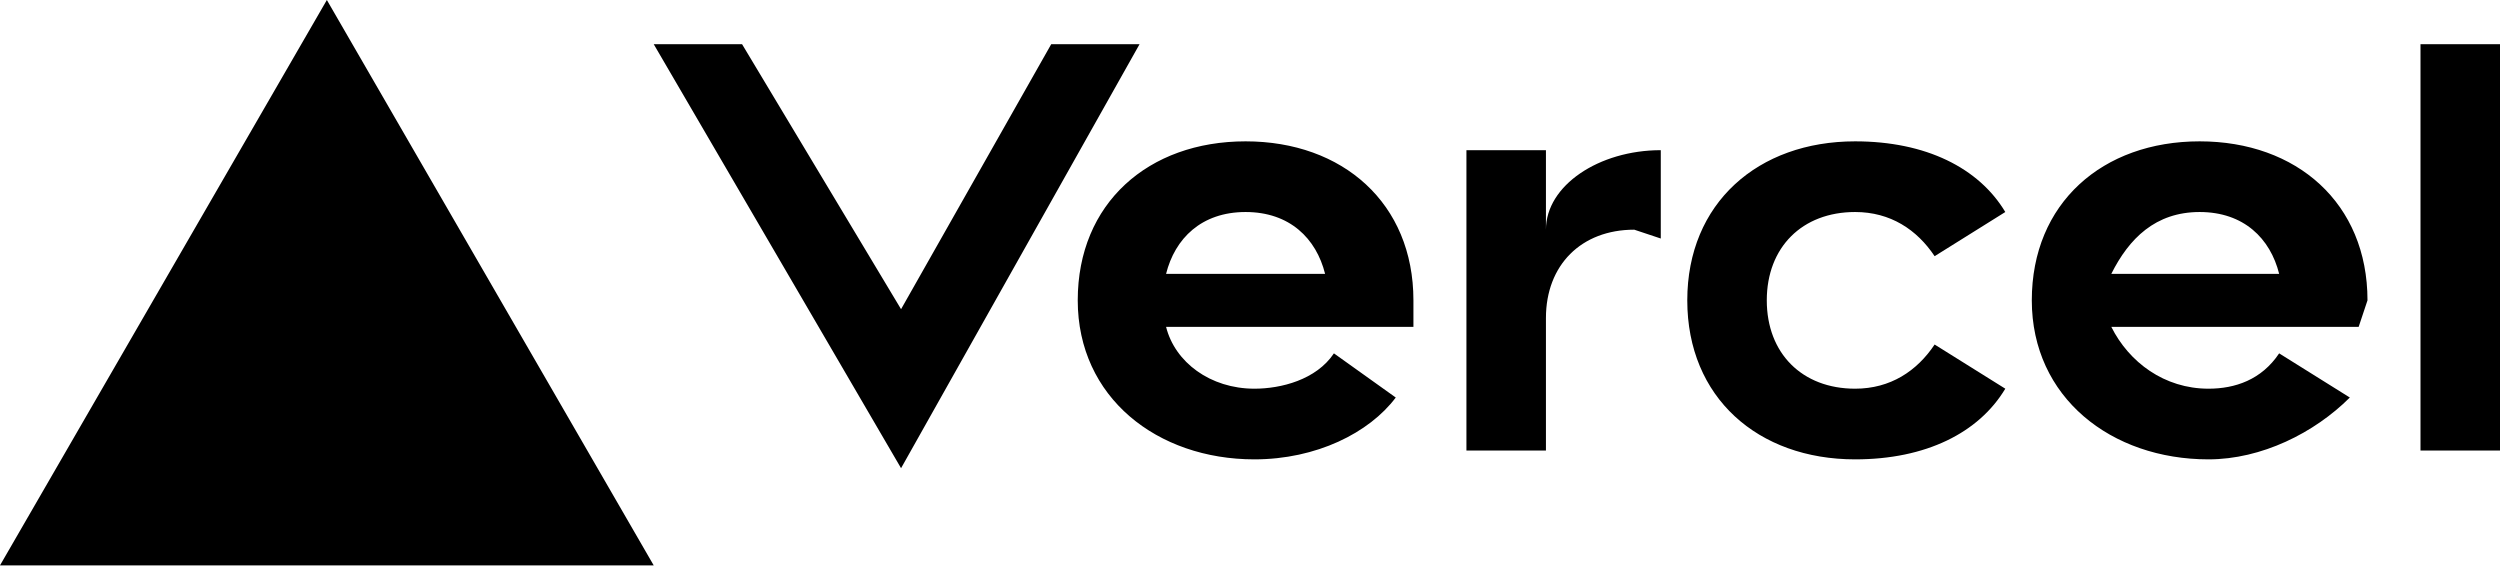
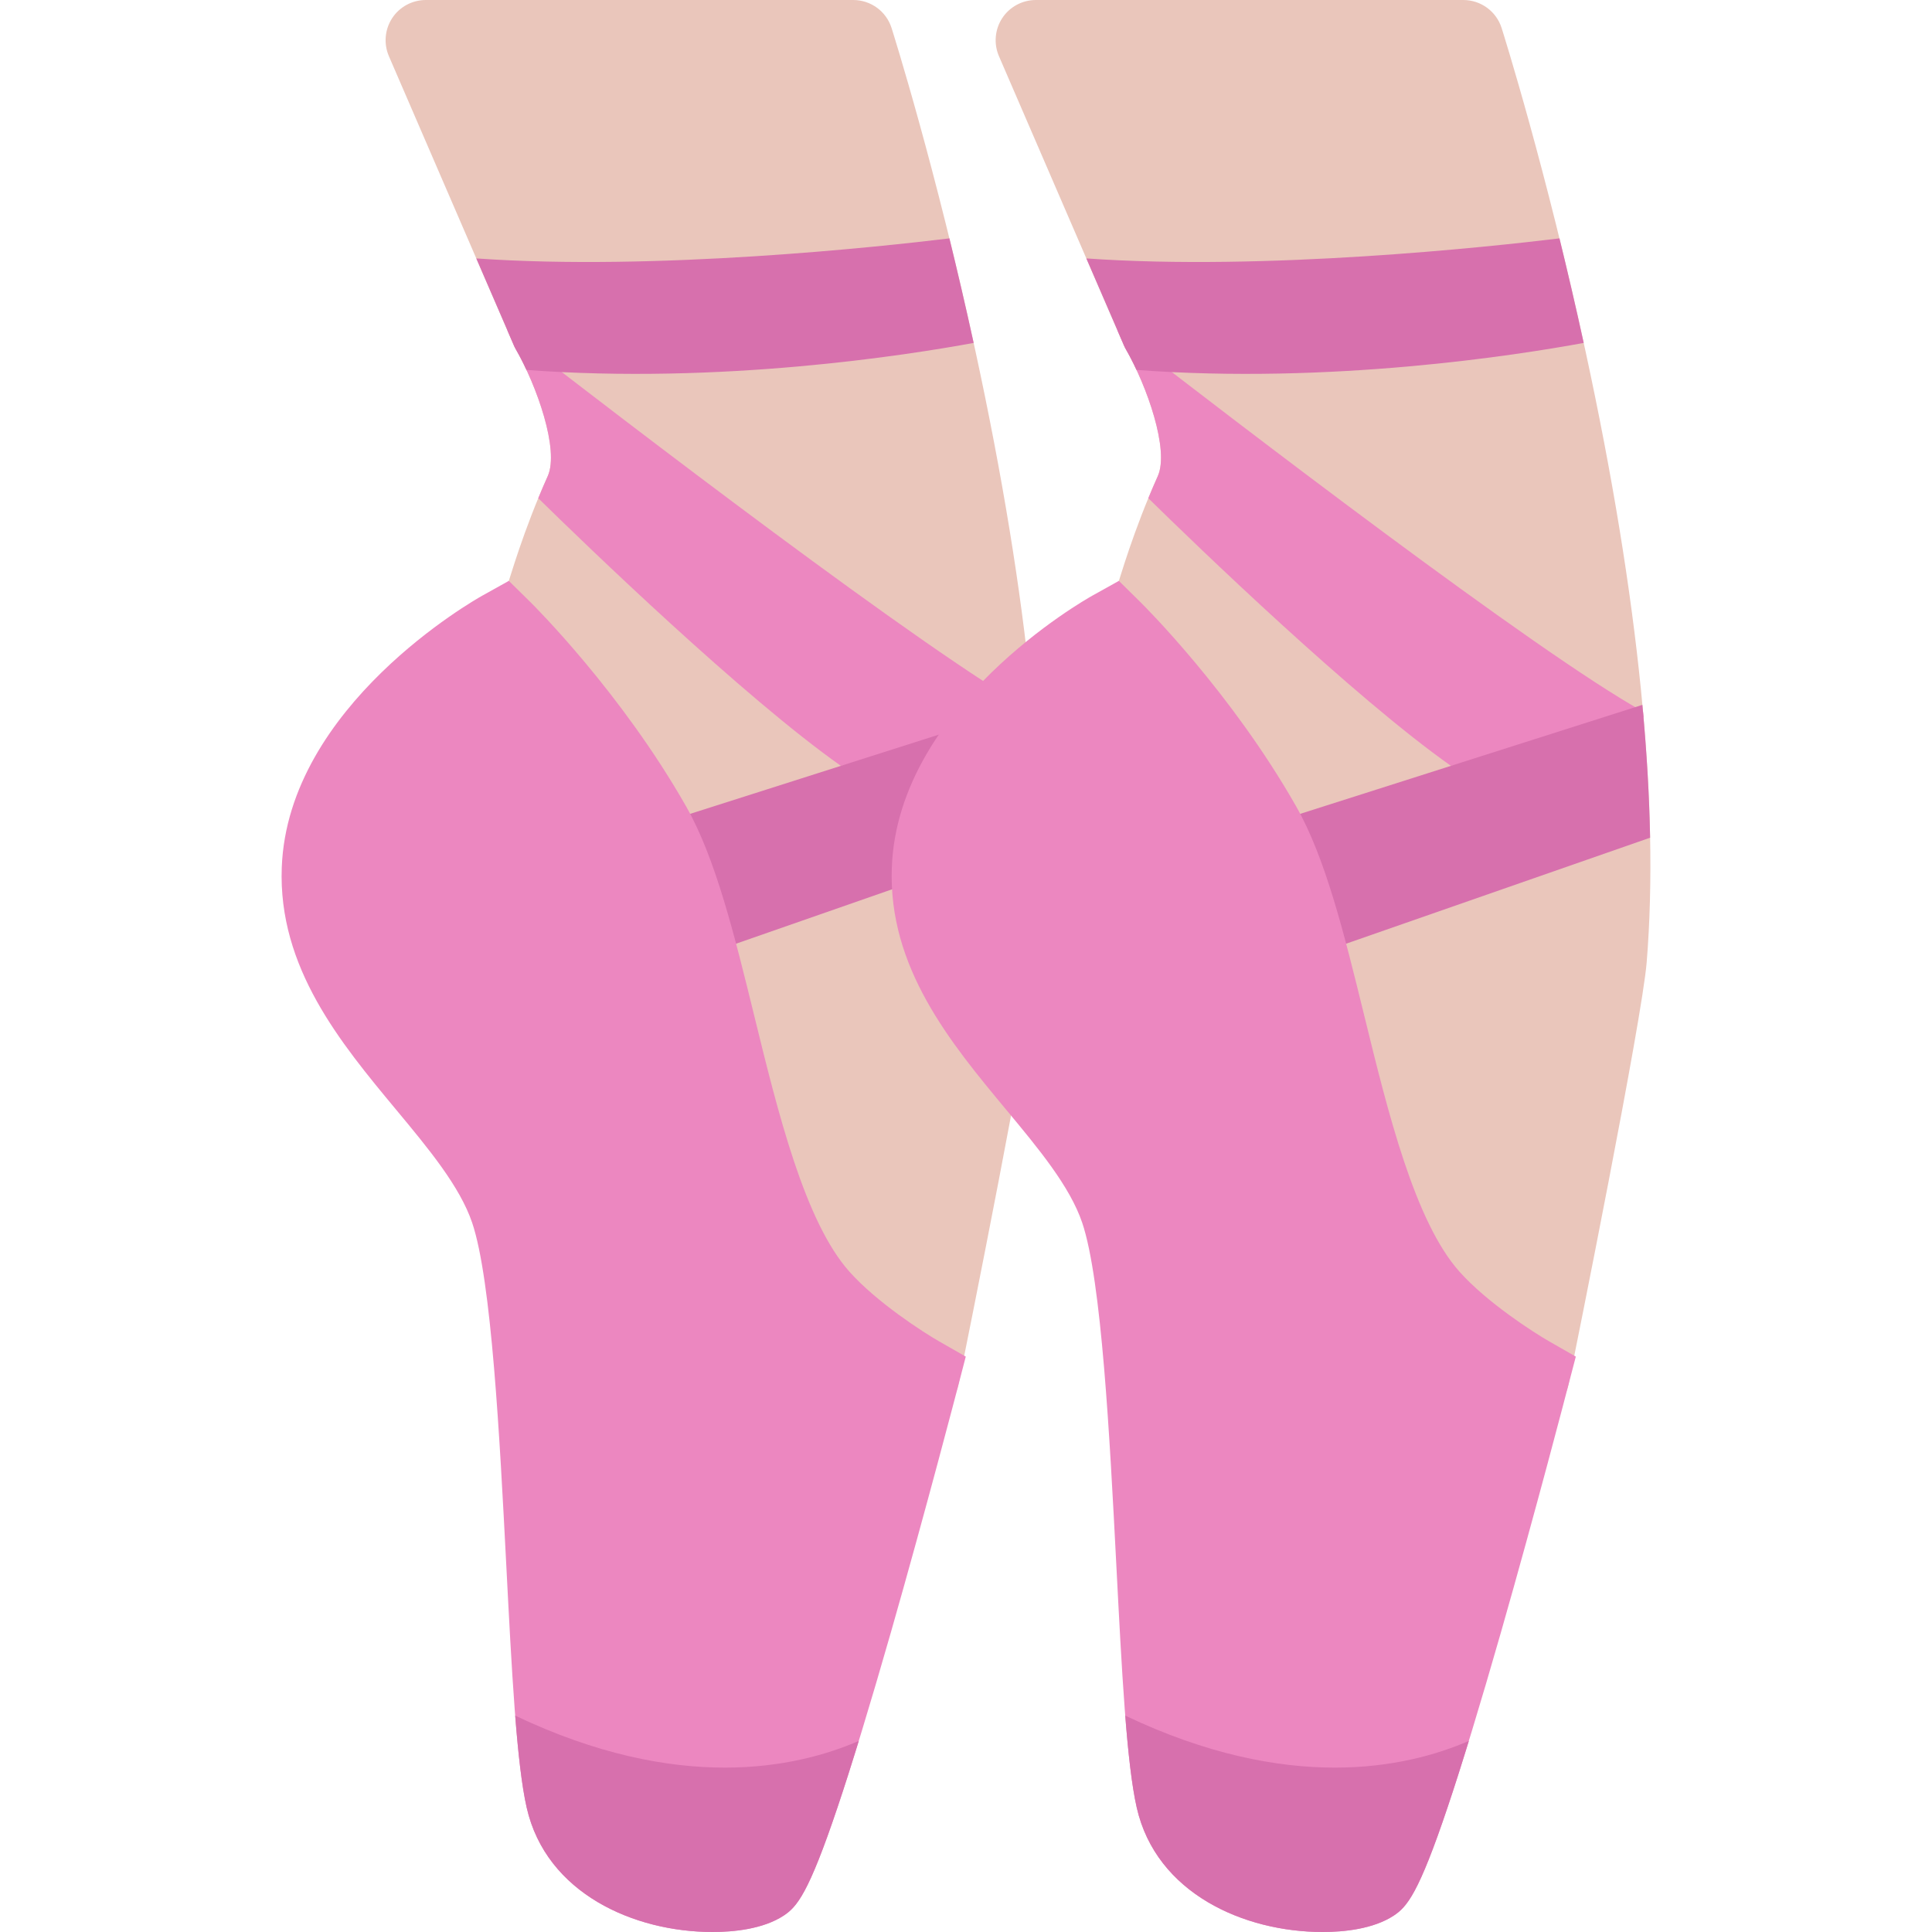
- <svg xmlns="http://www.w3.org/2000/svg" fill="none" viewBox="0 0 283 64">
-   <path fill="black" d="M141 16c-11 0-19 7-19 18s9 18 20 18c7 0 13-3 16-7l-7-5c-2 3-6 4-9 4-5 0-9-3-10-7h28v-3c0-11-8-18-19-18zm-9 15c1-4 4-7 9-7s8 3 9 7h-18zm117-15c-11 0-19 7-19 18s9 18 20 18c6 0 12-3 16-7l-8-5c-2 3-5 4-8 4-5 0-9-3-11-7h28l1-3c0-11-8-18-19-18zm-10 15c2-4 5-7 10-7s8 3 9 7h-19zm-39 3c0 6 4 10 10 10 4 0 7-2 9-5l8 5c-3 5-9 8-17 8-11 0-19-7-19-18s8-18 19-18c8 0 14 3 17 8l-8 5c-2-3-5-5-9-5-6 0-10 4-10 10zm83-29v46h-9V5h9zM37 0l37 64H0L37 0zm92 5-27 48L74 5h10l18 30 17-30h10zm59 12v10l-3-1c-6 0-10 4-10 10v15h-9V17h9v9c0-5 6-9 13-9z" />
+ <svg xmlns="http://www.w3.org/2000/svg" height="800px" width="800px" version="1.1" id="Layer_1" viewBox="0 0 511.974 511.974" xml:space="preserve">
+   <path style="fill:#EAC6BB;" d="M236.269,7.437C234.863,2.999,230.753,0,226.098,0H112.854c-3.594,0-6.953,1.796-8.921,4.796  s-2.297,6.797-0.875,10.094l33.107,76.605c0.156,0.375,0.344,0.75,0.547,1.094c5.531,9.624,11.546,26.639,8.437,33.576  c-6.484,14.452-10.171,27.561-10.312,27.764c-0.719,1.031-11.765,9.234-12.093,10.453l-5.641,21.077  c-0.609,2.312-0.438,4.749,0.5,6.937l27.467,64.544c0.016,0.062,0.047,0.109,0.062,0.172l41.889,94.072  c0.906,2.031,2.422,3.719,4.328,4.844l30.217,17.859c1.641,0.969,3.516,1.483,5.422,1.483h16.562c5.078,0,9.437-3.577,10.453-8.546  c1.984-9.828,19.437-96.37,20.701-111.822c3.406-41.936-2.03-96.386-16.187-161.835C248.034,44.685,236.738,8.937,236.269,7.437z" />
+   <path style="fill:#EC87C0;" d="M142.634,132.024c13.108,12.859,54.325,52.654,80.23,70.95l50.998-12.906  c-0.047-0.5-0.078-1-0.125-1.516c-28.045-15.468-108.76-77.417-139.336-101.119l1.765,4.062c0.156,0.375,0.344,0.75,0.547,1.094  c5.531,9.624,11.546,26.639,8.437,33.576C144.259,128.15,143.415,130.119,142.634,132.024z" />
+   <path style="fill:#D770AD;" d="M273.564,186.787l-101.011,32.171l12.406,34.639l90.651-31.607  C275.407,210.895,274.719,199.162,273.564,186.787z" />
+   <path style="fill:#EC87C0;" d="M225.145,337.045c-11.89-13.265-18.999-42.263-25.264-67.84  c-5.266-21.468-10.234-41.748-18.062-55.513c-17.187-30.232-40.31-53.185-41.279-54.153l-5.703-5.609l-6.984,3.891  c-2.109,1.172-51.56,29.217-53.185,72.027c-1.016,26.53,15.608,46.528,30.264,64.169c8.703,10.468,16.921,20.373,20.187,29.998  c5.14,15.187,7.296,56.935,9.031,90.479c1.453,28.218,2.703,52.591,5.421,64.528c5.187,22.764,28.483,32.951,49.263,32.951  c5.593,0,13.39-0.766,18.843-4.344c3.484-2.312,6.546-5.719,14.296-28.795c3.859-11.484,8.609-27.062,14.109-46.264  c9.312-32.561,17.702-64.855,17.796-65.184l2.047-7.891l-7.078-4.047C244.722,353.091,232.426,345.185,225.145,337.045z" />
+   <g>
+     <path style="fill:#D770AD;" d="M136.524,454.633c0.812,10.312,1.766,18.749,3.047,24.39c5.187,22.764,28.483,32.951,49.263,32.951   c5.593,0,13.39-0.766,18.843-4.344c3.484-2.312,6.546-5.719,14.296-28.795c1.703-5.047,3.578-10.906,5.609-17.5   C211.02,468.538,179.788,475.241,136.524,454.633z" />
+     <path style="fill:#D770AD;" d="M251.596,63.169c-18.53,2.25-77.746,8.656-125.384,5.312l9.953,23.015   c0.156,0.375,0.344,0.75,0.547,1.094c0.938,1.624,1.891,3.468,2.797,5.437c51.544,3.859,100.854-3.906,118.509-7.155   C255.862,81.027,253.69,71.731,251.596,63.169z" />
+   </g>
+   <path style="fill:#EAC6BB;" d="M397.931,7.437C396.525,2.999,392.416,0,387.76,0H274.517c-3.594,0-6.953,1.796-8.922,4.796  s-2.297,6.797-0.875,10.094l33.107,76.605c0.156,0.375,0.344,0.75,0.547,1.094c5.531,9.624,11.547,26.639,8.438,33.576  c-6.484,14.452-10.172,27.561-10.312,27.764c-0.719,1.031-11.766,9.234-12.094,10.453l-5.64,21.077  c-0.609,2.312-0.438,4.749,0.484,6.937l27.483,64.544c0.016,0.062,0.047,0.109,0.062,0.172l41.889,94.072  c0.905,2.031,2.405,3.719,4.327,4.844l30.218,17.859c1.641,0.969,3.515,1.483,5.421,1.483h16.562c5.078,0,9.438-3.577,10.453-8.546  c1.984-9.828,19.436-96.37,20.701-111.822c3.406-41.936-2.031-96.386-16.186-161.835C409.697,44.685,398.4,8.937,397.931,7.437z" />
+   <path style="fill:#EC87C0;" d="M304.297,132.024c13.108,12.859,54.324,52.654,80.23,70.95l50.996-12.906  c-0.047-0.5-0.094-1-0.125-1.516c-28.045-15.468-108.76-77.417-139.336-101.119l1.766,4.062c0.156,0.375,0.344,0.75,0.547,1.094  c5.531,9.624,11.547,26.639,8.438,33.576C305.922,128.15,305.078,130.119,304.297,132.024z" />
+   <path style="fill:#D770AD;" d="M435.226,186.787l-101.01,32.171l12.406,34.639l90.65-31.607  C437.07,210.895,436.383,199.162,435.226,186.787z" />
+   <path style="fill:#EC87C0;" d="M386.807,337.045c-11.89-13.265-18.999-42.263-25.265-67.84  c-5.265-21.468-10.233-41.748-18.061-55.513c-17.188-30.232-40.311-53.185-41.295-54.153l-5.688-5.609l-6.984,3.891  c-2.109,1.172-51.559,29.217-53.184,72.027c-1.016,26.53,15.608,46.528,30.264,64.169c8.702,10.468,16.921,20.373,20.186,29.998  c5.141,15.187,7.297,56.935,9.031,90.479c1.453,28.218,2.703,52.591,5.422,64.528c5.188,22.764,28.482,32.951,49.263,32.951  c5.594,0,13.39-0.766,18.843-4.344c3.484-2.312,6.547-5.719,14.297-28.795c3.858-11.484,8.608-27.062,14.107-46.264  c9.312-32.561,17.703-64.855,17.781-65.184l2.062-7.891l-7.078-4.047C406.384,353.091,394.089,345.185,386.807,337.045z" />
+   <g>
+     <path style="fill:#D770AD;" d="M298.187,454.633c0.812,10.312,1.766,18.749,3.047,24.39c5.188,22.764,28.482,32.951,49.263,32.951   c5.594,0,13.39-0.766,18.843-4.344c3.484-2.312,6.547-5.719,14.297-28.795c1.703-5.047,3.577-10.906,5.608-17.5   C372.683,468.538,341.451,475.241,298.187,454.633z" />
+     <path style="fill:#D770AD;" d="M413.259,63.169c-18.53,2.25-77.746,8.656-125.385,5.312l9.953,23.015   c0.156,0.375,0.344,0.75,0.547,1.094c0.938,1.624,1.891,3.468,2.797,5.437c51.544,3.859,100.854-3.906,118.51-7.155   C417.525,81.027,415.353,71.731,413.259,63.169z" />
+   </g>
</svg>
